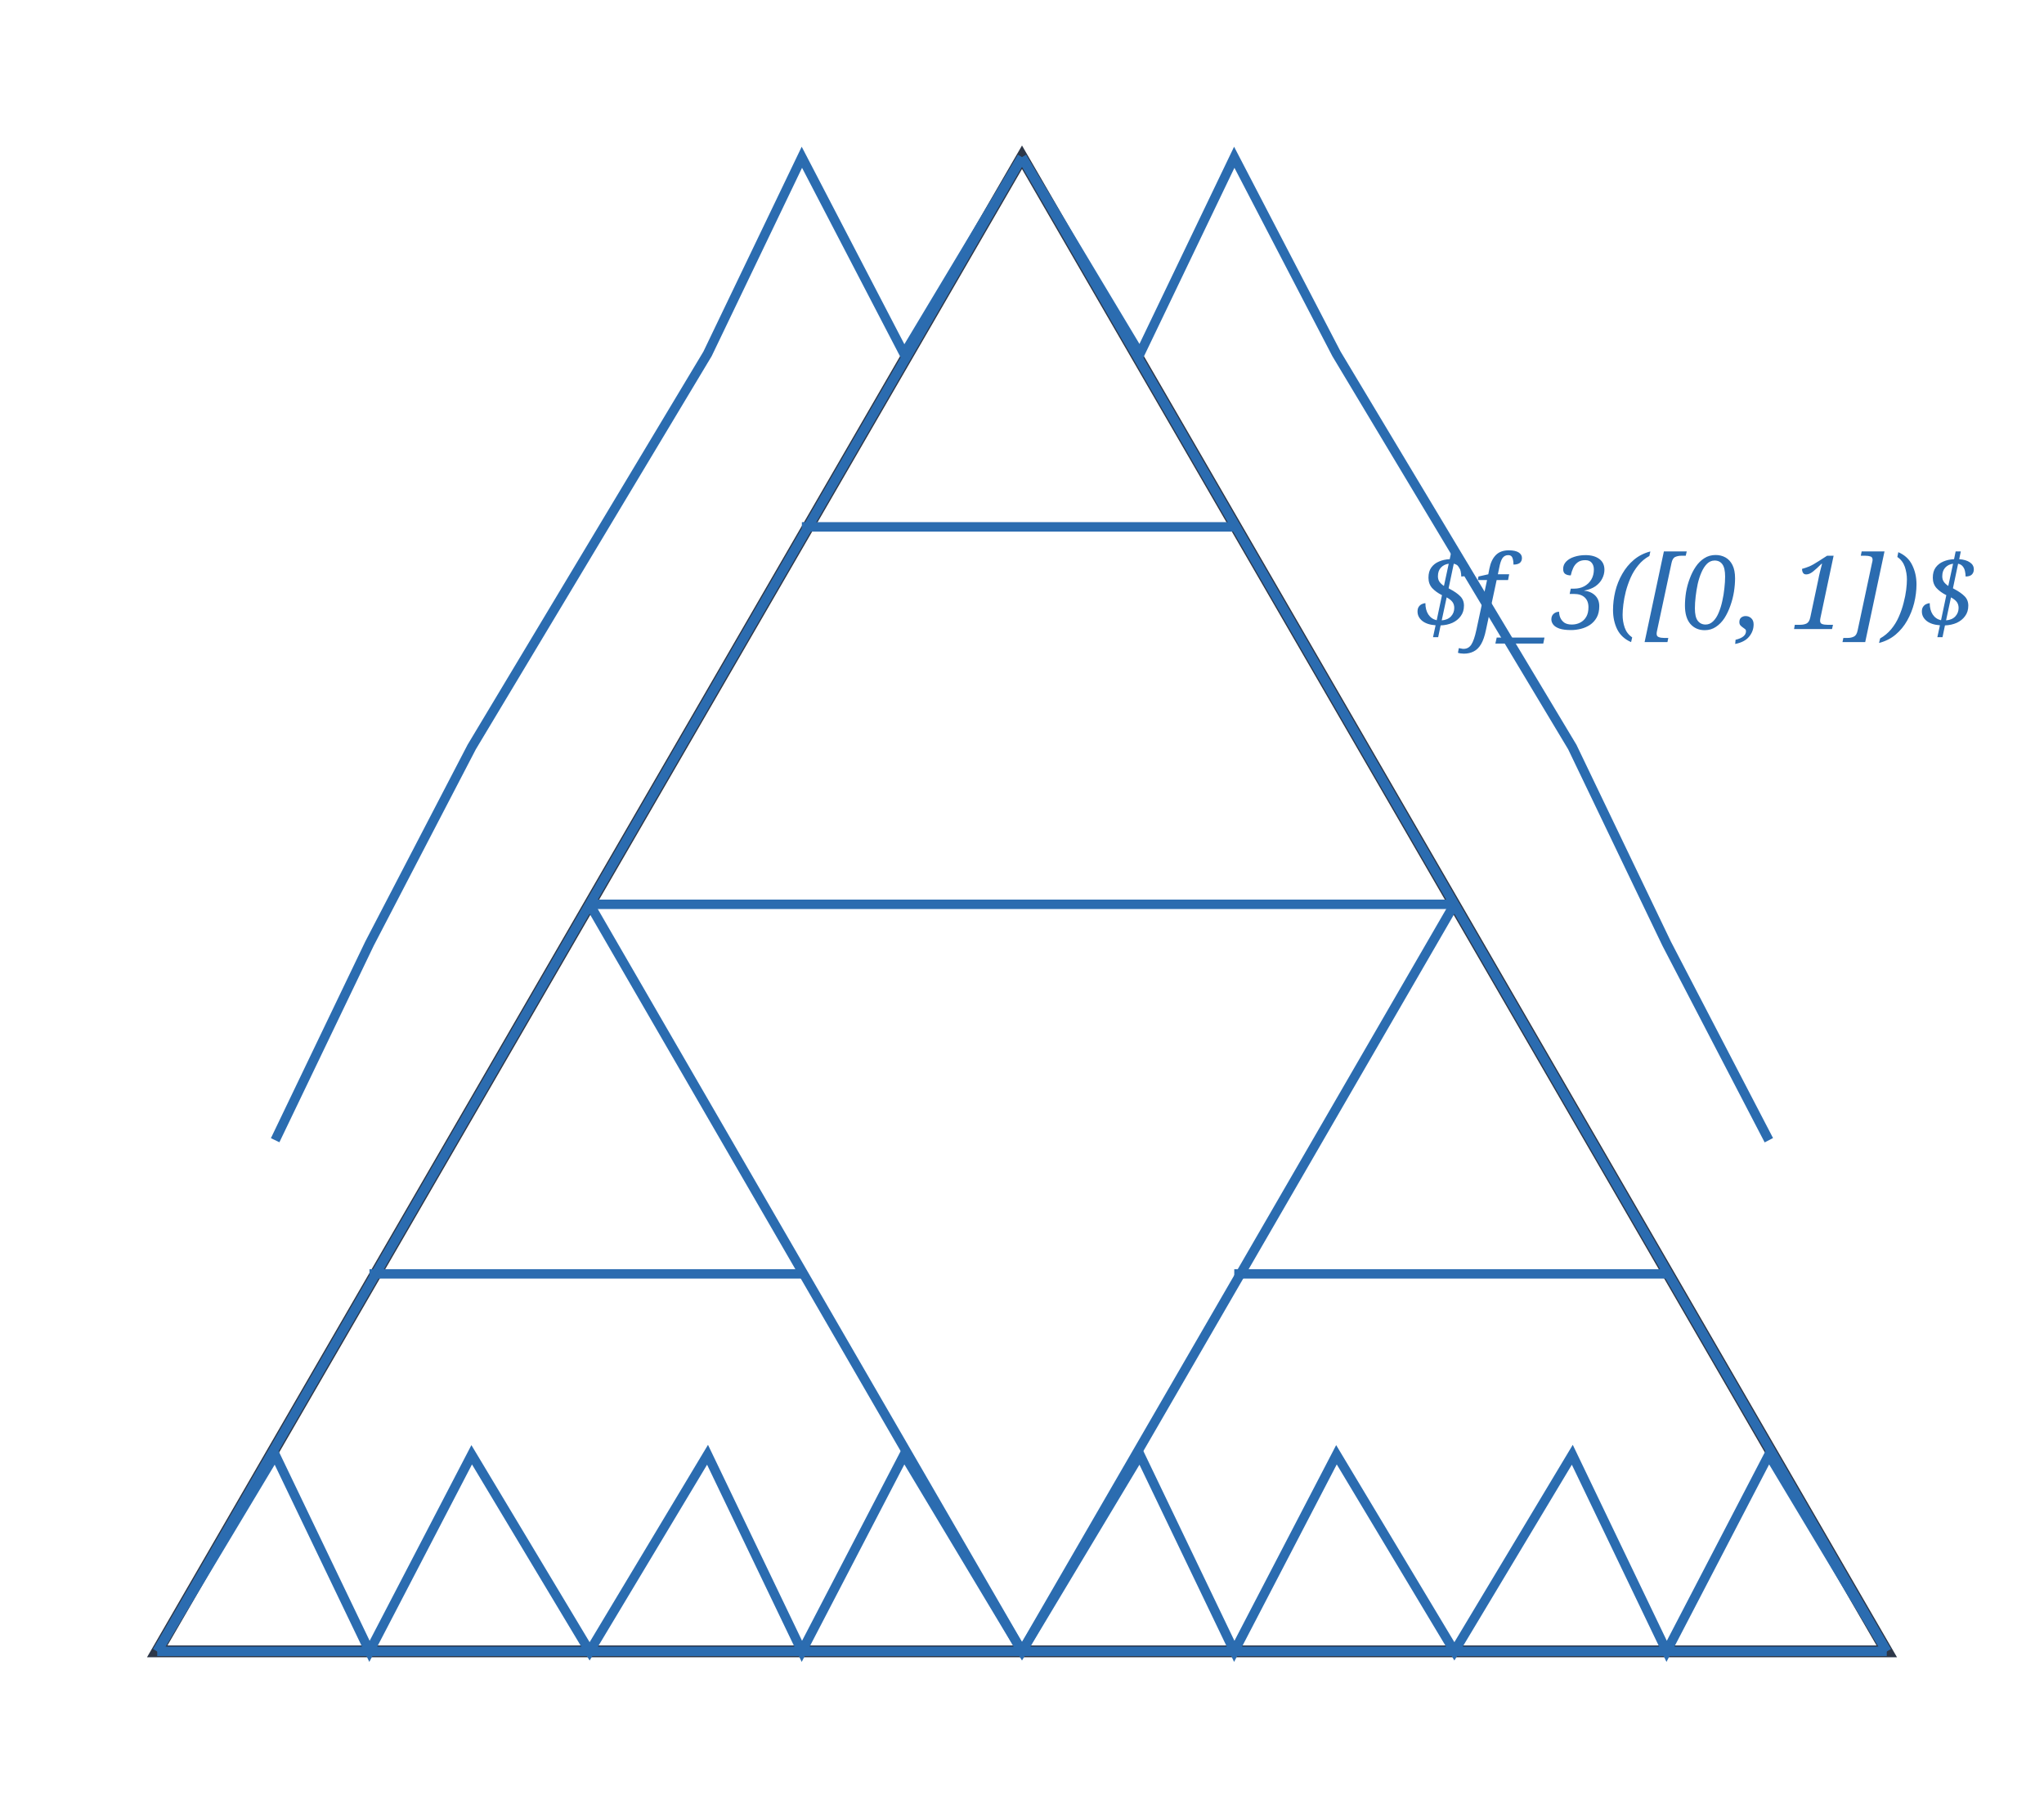
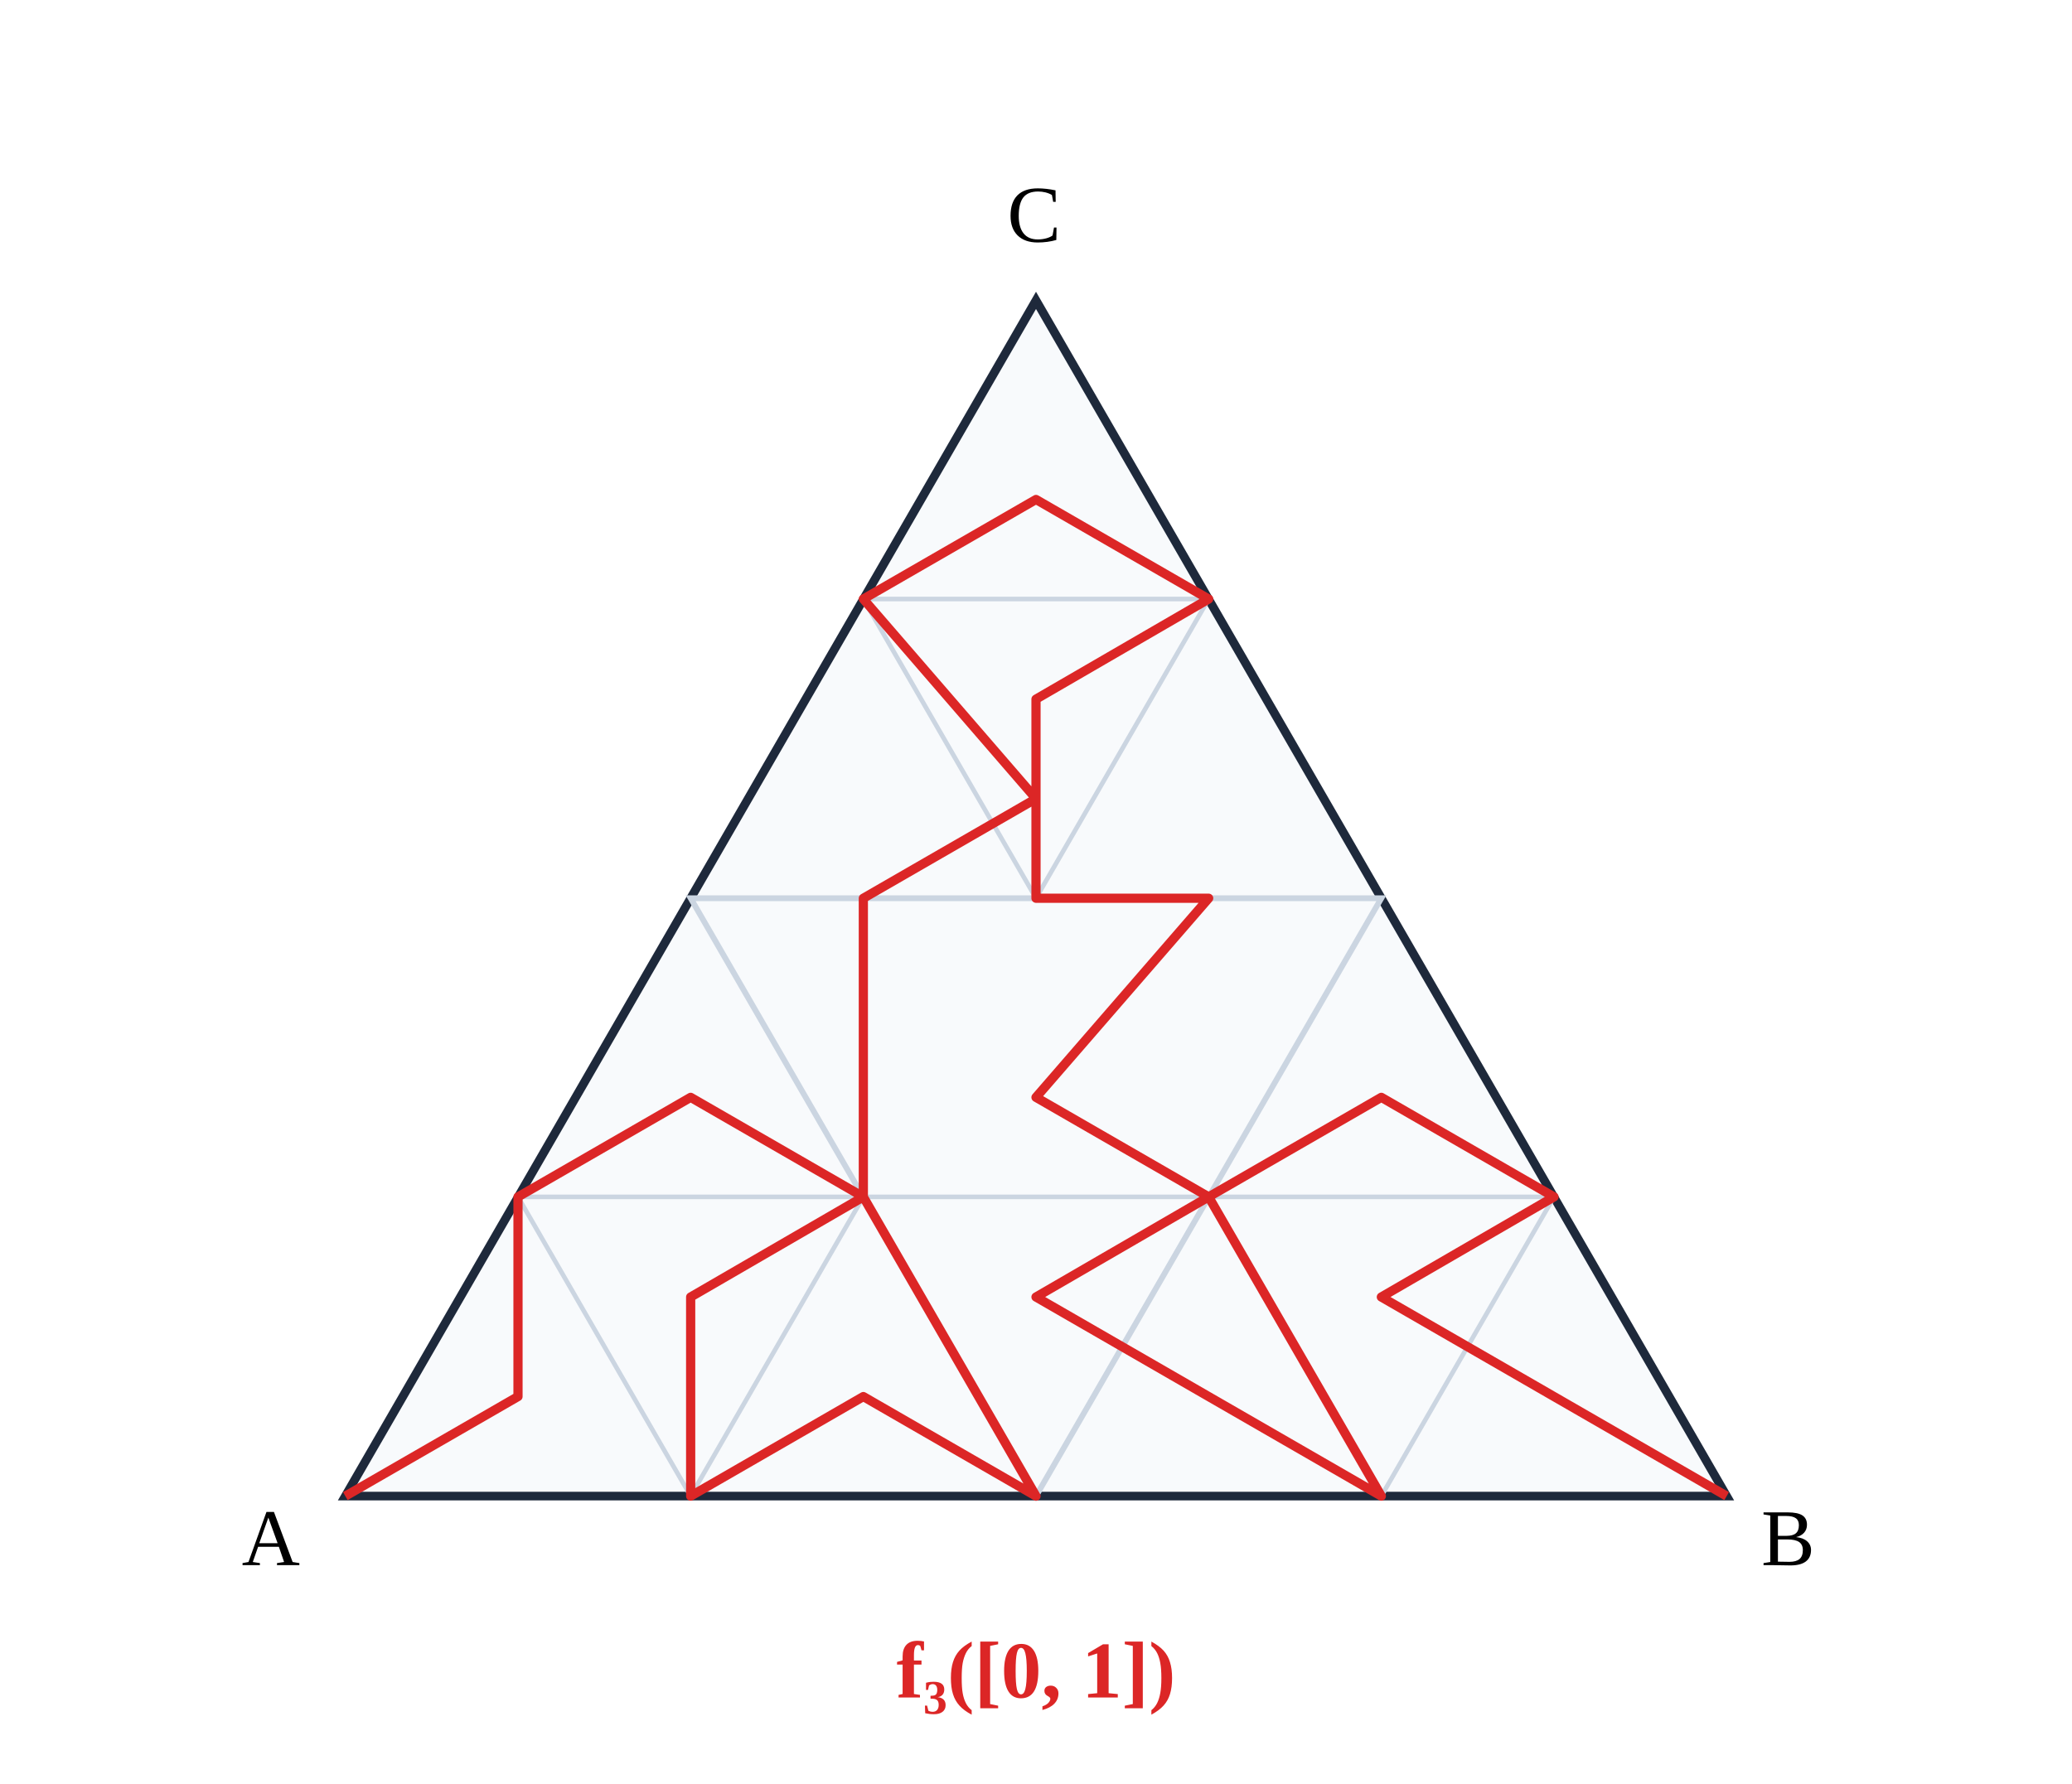
- <svg xmlns="http://www.w3.org/2000/svg" viewBox="0 0 260 230" width="100%" height="auto" style="max-width: 260px;">
-   <polygon points="130,20 20,210 240,210" fill="none" stroke="#2d3748" stroke-width="1.5" />
-   <g stroke="#2b6cb0" stroke-width="1.2" fill="none">
-     <line x1="130" y1="20" x2="20" y2="210" />
-     <line x1="130" y1="20" x2="240" y2="210" />
-     <line x1="20" y1="210" x2="240" y2="210" />
-     <line x1="75" y1="115" x2="185" y2="115" />
-     <line x1="75" y1="115" x2="130" y2="210" />
-     <line x1="185" y1="115" x2="130" y2="210" />
-     <line x1="47" y1="162" x2="102" y2="162" />
-     <line x1="157" y1="162" x2="212" y2="162" />
-     <line x1="102" y1="67" x2="157" y2="67" />
-     <path d="M 20 210 L 35 185 L 47 210 L 60 185 L 75 210 L 90 185 L 102 210 L 115 185 L 130 210               L 145 185 L 157 210 L 170 185 L 185 210 L 200 185 L 212 210 L 225 185 L 240 210" />
-     <path d="M 130 20 L 115 45 L 102 20 L 90 45 L 75 70 L 60 95 L 47 120 L 35 145" />
-     <path d="M 130 20 L 145 45 L 157 20 L 170 45 L 185 70 L 200 95 L 212 120 L 225 145" />
-   </g>
-   <text x="180" y="80" font-size="13" font-style="italic" font-family="serif" fill="#2b6cb0">$f_3([0, 1])$</text>
+ <svg xmlns="http://www.w3.org/2000/svg" viewBox="0 0 360 310" width="100%" height="auto" style="max-width:360px; font-family:'Times New Roman', serif; font-size:14px;">
+   <defs>
+     <marker id="arr" viewBox="0 0 10 10" refX="8" refY="5" markerWidth="6" markerHeight="6" orient="auto-start-reverse">
+       <path d="M 0 1.5 L 8 5 L 0 8.5 z" fill="#1e293b" />
+     </marker>
+     <marker id="arr_blue" viewBox="0 0 10 10" refX="8" refY="5" markerWidth="6" markerHeight="6" orient="auto-start-reverse">
+       <path d="M 0 1.5 L 8 5 L 0 8.5 z" fill="#1e40af" />
+     </marker>
+     <marker id="arr_red" viewBox="0 0 10 10" refX="8" refY="5" markerWidth="6" markerHeight="6" orient="auto-start-reverse">
+       <path d="M 0 1.5 L 8 5 L 0 8.5 z" fill="#dc2626" />
+     </marker>
+   </defs>
+   <polygon points="60,260 300,260 180,52.2" fill="#f8fafc" stroke="#1e293b" stroke-width="1.5" />
+   <text x="42" y="272">A</text>
+   <text x="306" y="272">B</text>
+   <text x="175" y="42">C</text>
+   <polygon points="120,156.1 240,156.1 180,260" fill="none" stroke="#cbd5e1" stroke-width="1" />
+   <polygon points="90,208 150,208 120,260" fill="none" stroke="#cbd5e1" stroke-width="0.8" />
+   <polygon points="150,208 210,208 180,260" fill="none" stroke="#cbd5e1" stroke-width="0.8" />
+   <polygon points="210,208 270,208 240,260" fill="none" stroke="#cbd5e1" stroke-width="0.8" />
+   <polygon points="150,104.1 210,104.1 180,156.1" fill="none" stroke="#cbd5e1" stroke-width="0.8" />
+   <path d="M 60 260 L 90 242.7 L 90 208 L 120 190.7 L 150 208 L 120 225.4 L 120 260 L 150 242.7 L 180 260             L 150 208 L 150 156.1 L 180 138.8 L 150 104.1 L 180 86.8 L 210 104.1 L 180 121.5 L 180 156.1             L 210 156.1 L 180 190.7 L 210 208 L 180 225.4 L 210 242.7 L 240 260             L 210 208 L 240 190.7 L 270 208 L 240 225.4 L 270 242.7 L 300 260" fill="none" stroke="#dc2626" stroke-width="1.6" stroke-linejoin="round" />
+   <text x="180" y="295" text-anchor="middle" fill="#dc2626" font-weight="bold">f₃([0, 1])</text>
</svg>
